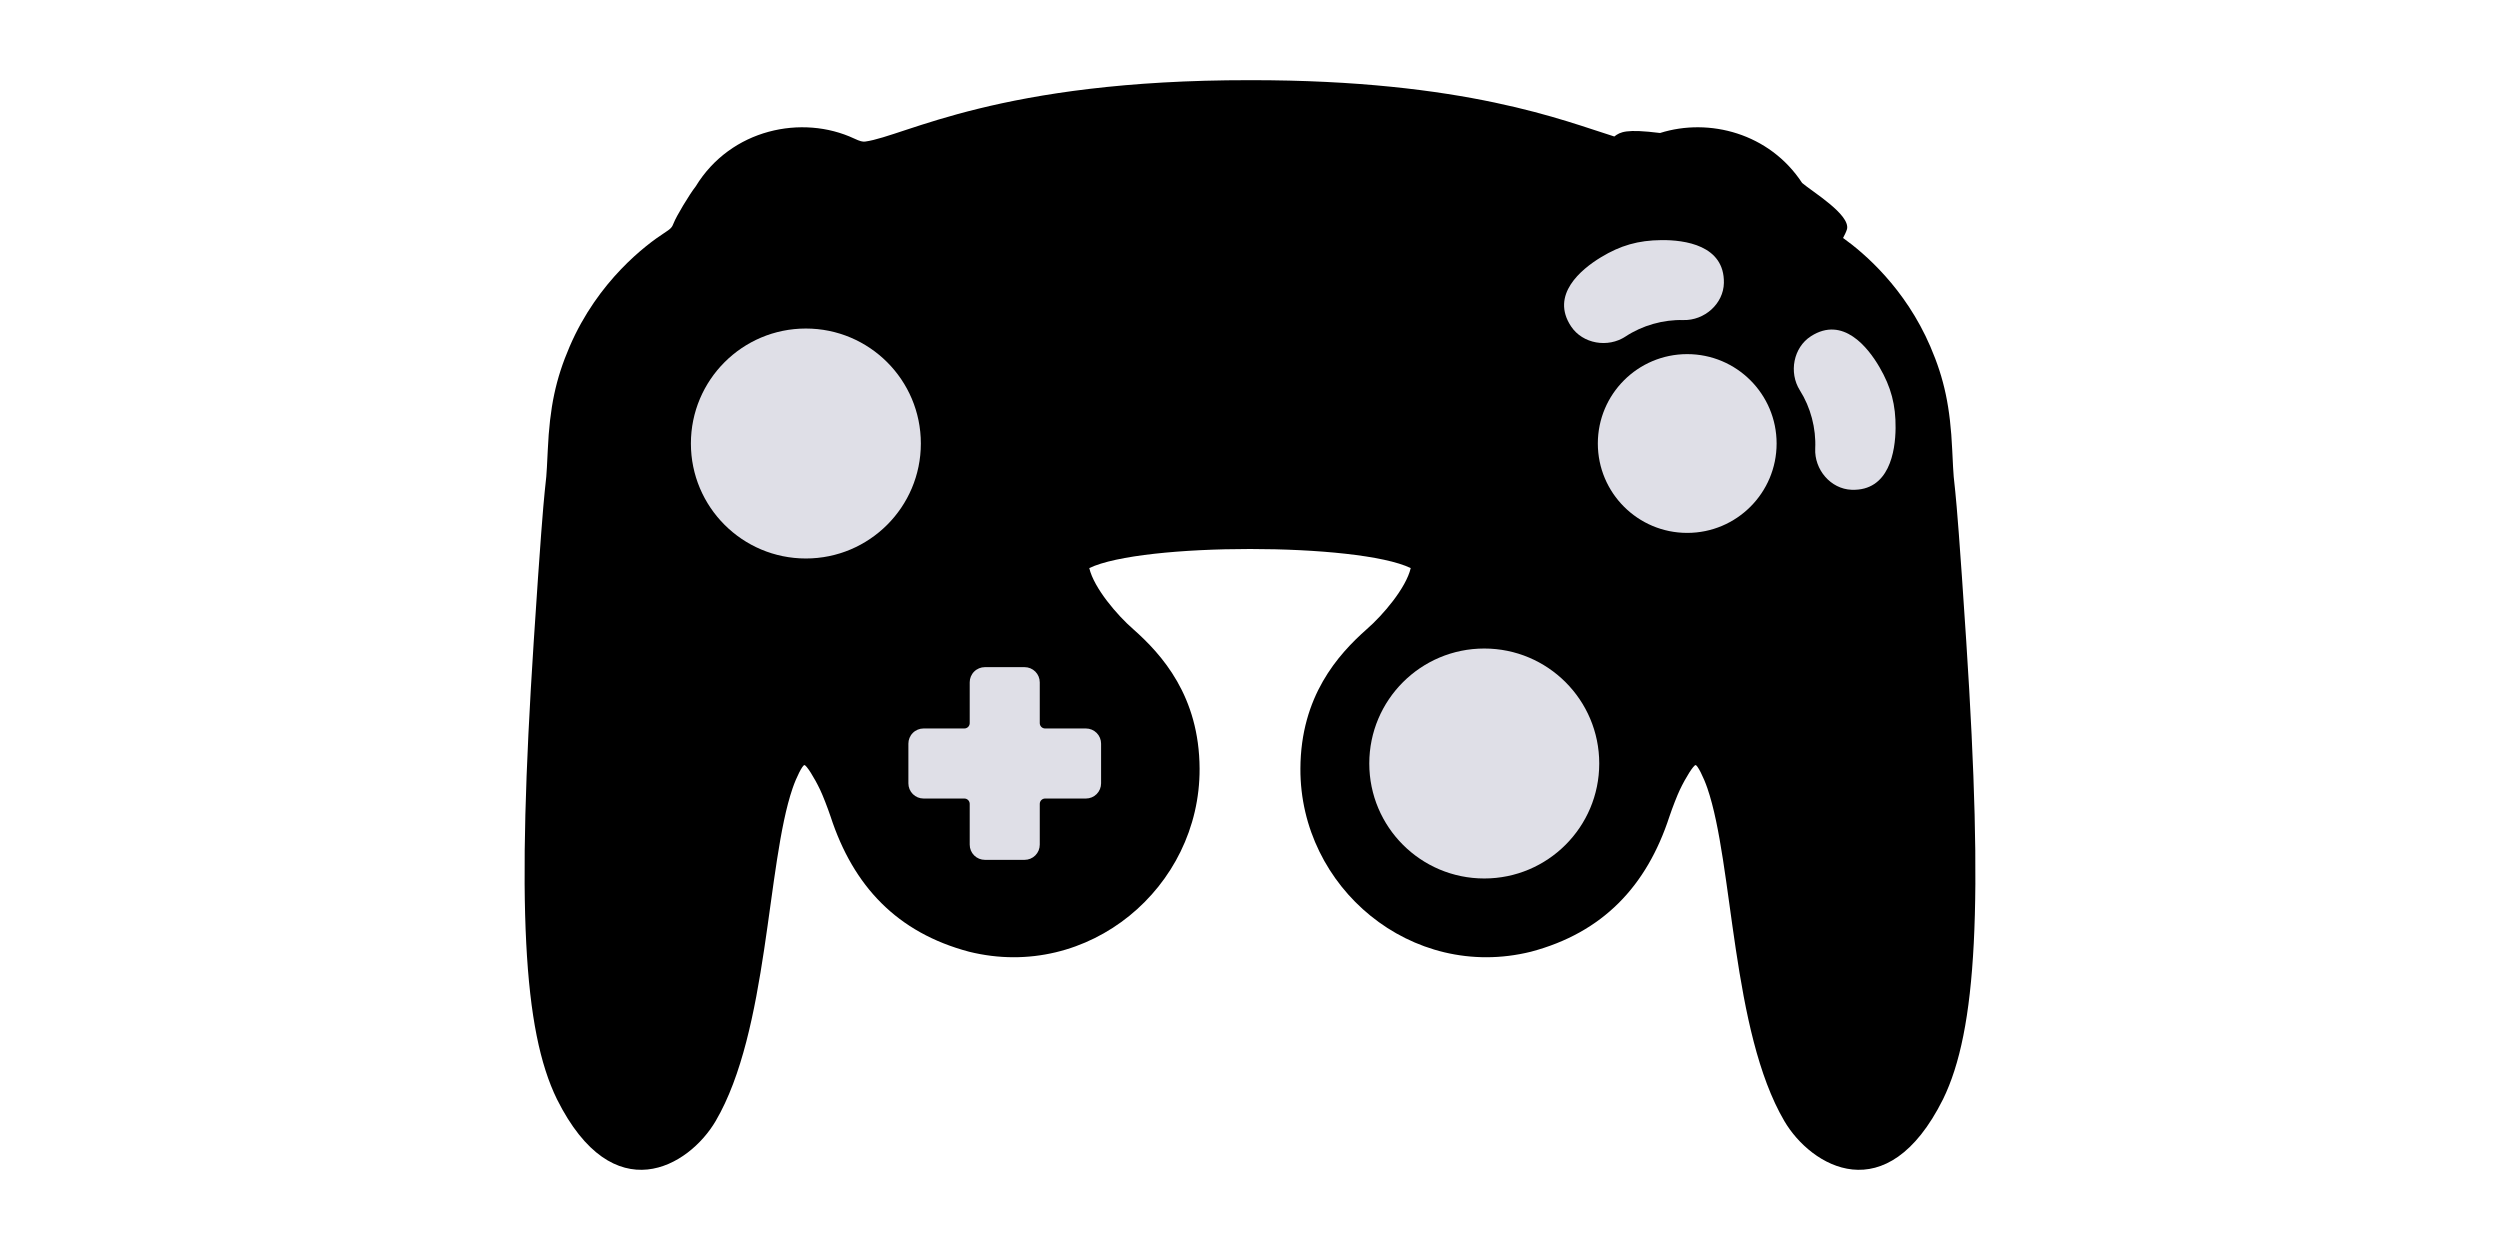
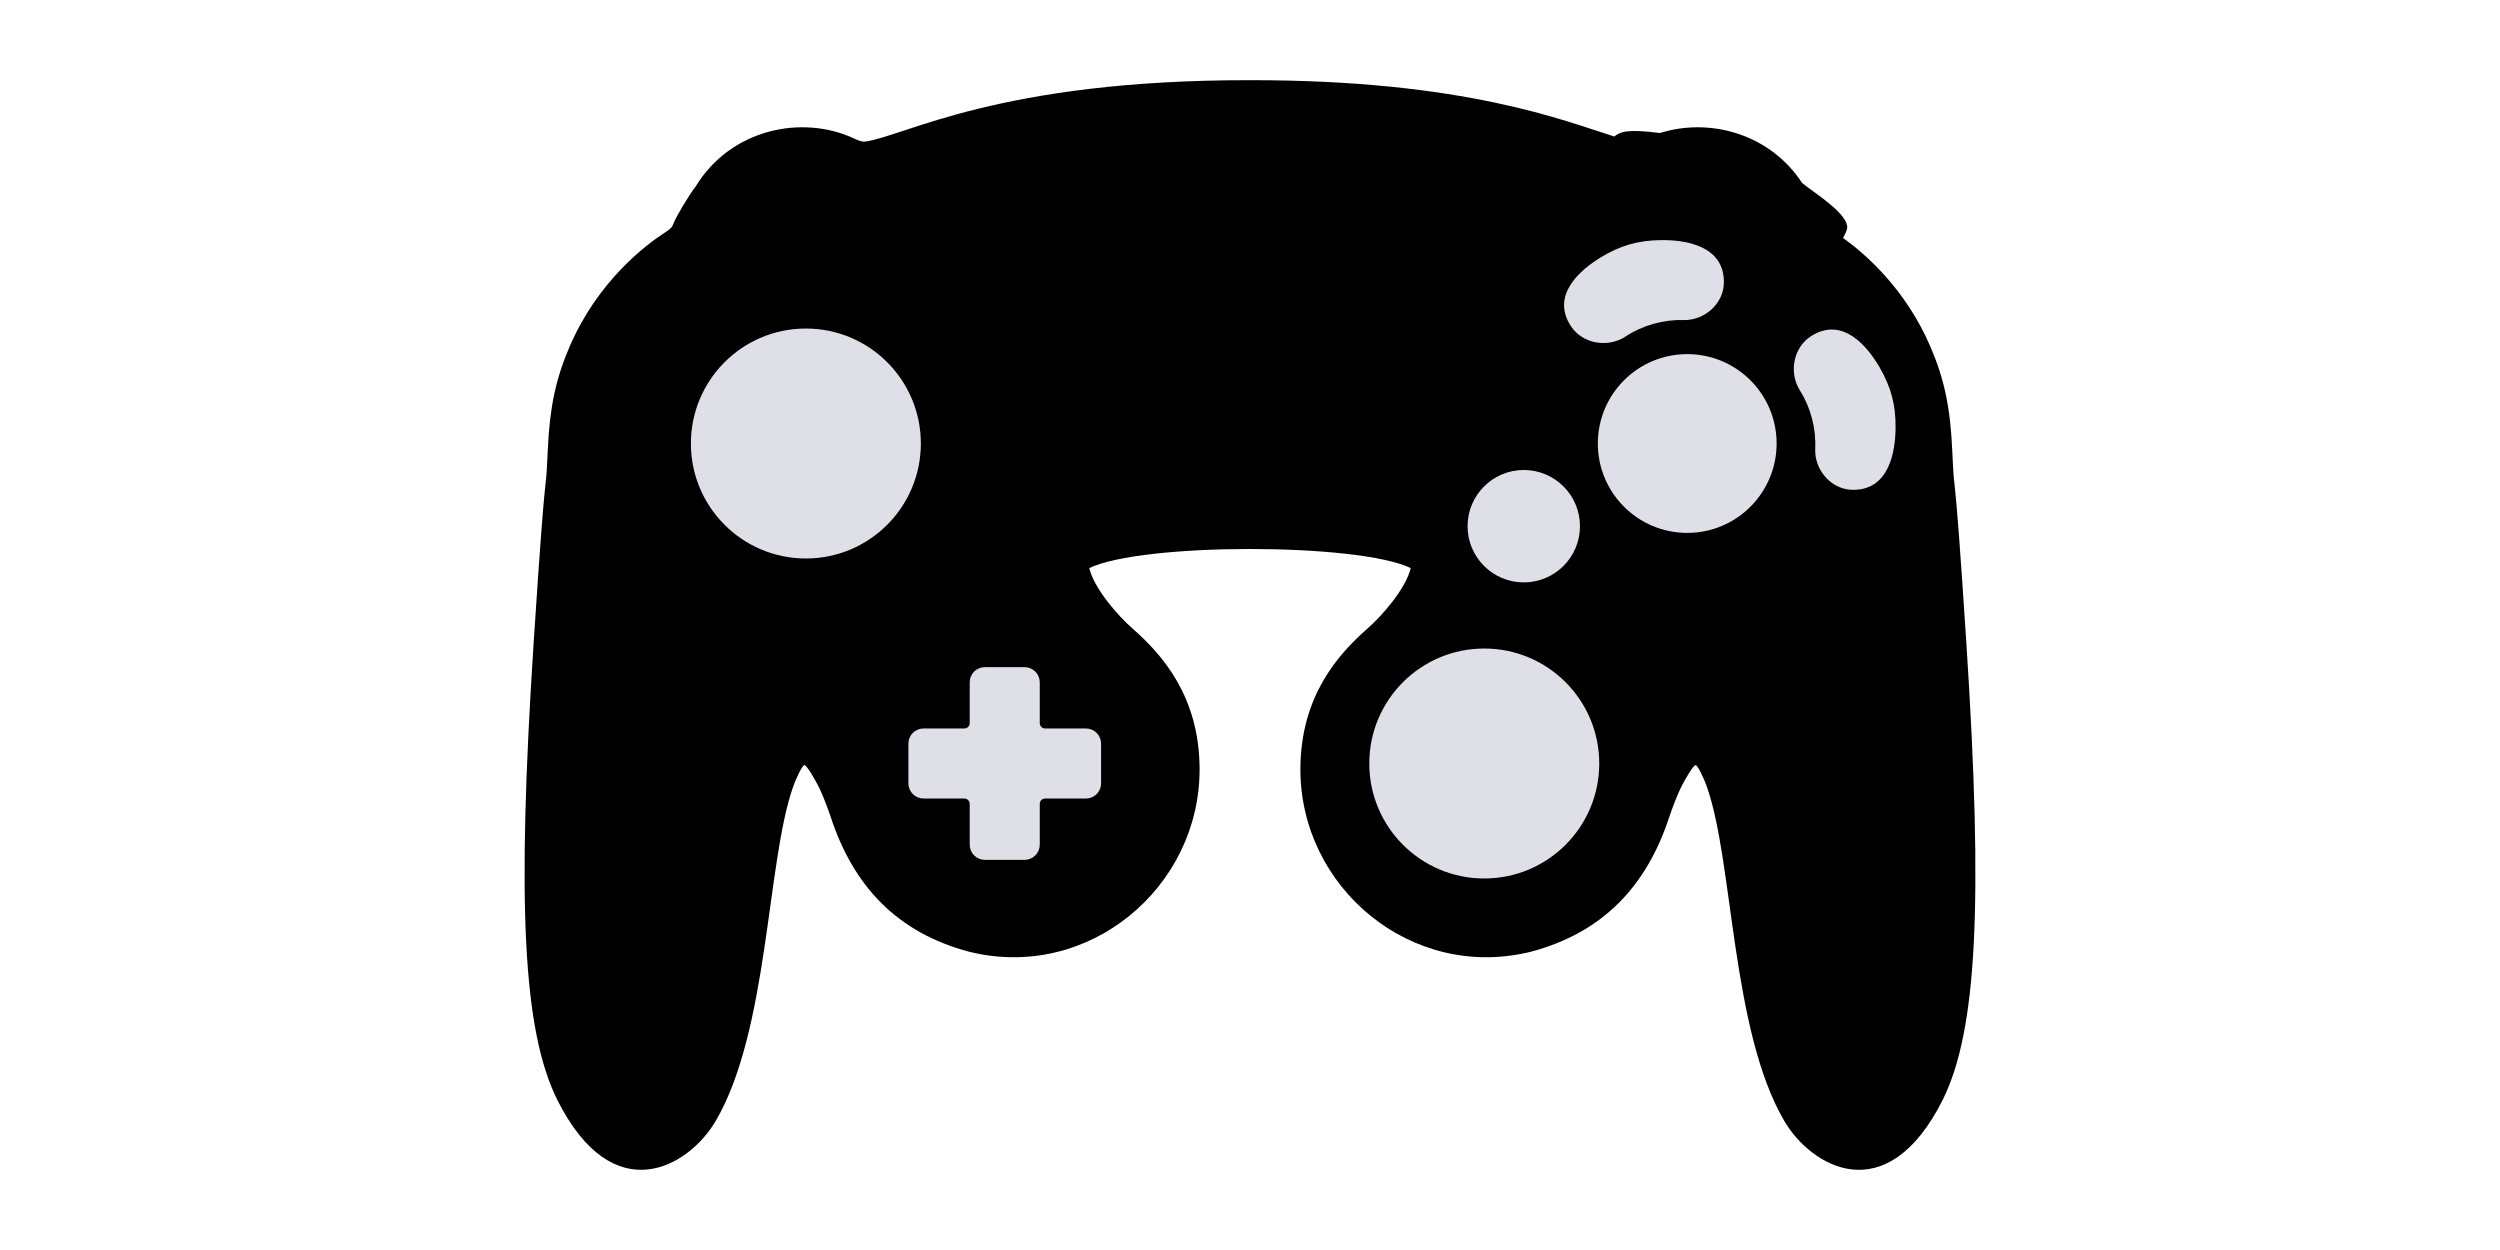
<svg xmlns="http://www.w3.org/2000/svg" xml:space="preserve" width="1000" height="500">
  <path d="M830.383 56.82c-249.04-.271-341.964 55.39-381.473 60.862-2.713.375-5.398-.348-11-2.97-51.534-24.11-122.36-9.685-157.23 47.5-5.935 7.458-19.285 29.67-21.748 36.186-1.716 4.538-2.78 5.655-9.627 10.102-17.168 11.15-65.417 46.93-93.61 112.5-13.815 32.131-19.709 60.01-21.668 102.5-2.783 60.372-.646-13.664-13.93 190-17.002 261.33-10.486 385.294 23.014 453.813 55.946 112.035 131.028 66.653 157.393 21.681 52.353-89.3 50.536-254.901 76.293-329.994 3.865-11.27 9.845-23 11.723-23 1.977 0 9.647 12.05 15.593 24.5 2.627 5.5 7.284 17.425 10.348 26.5 22.537 69.152 66.132 115.181 137.328 134.08C670.32 950.476 780.922 857.392 780.4 739.5c-.317-71.817-37.204-112.953-65.9-138.357-15.645-13.583-38.862-40.626-43.5-60.49 52.225-25.241 266.546-25.24 318.766 0-4.639 19.864-27.856 46.907-43.5 60.49-28.696 25.404-65.583 66.54-65.9 138.357-.522 117.892 110.08 210.976 228.61 181.58 71.197-18.899 114.791-64.928 137.329-134.08 3.064-9.075 7.72-21 10.347-26.5 5.947-12.45 13.617-24.5 15.594-24.5 1.878 0 7.857 11.73 11.723 23 25.757 75.093 23.94 240.693 76.293 329.994 26.365 44.972 101.447 90.354 157.392-21.682 33.5-68.518 40.016-192.482 23.014-453.812-13.283-203.664-11.146-129.628-13.93-190-1.959-42.49-7.852-70.369-21.668-102.5-24.97-58.074-65.673-92.781-86.58-107.703 1.45-2.875 3.047-5.771 3.948-8.87 3.111-14.415-34.265-36.929-44.508-45.628-32.336-49.404-92.321-64.944-140.897-49.606-33.68-4.201-39.426-1.117-45.386 3.471-48.64-15.052-147.373-56.077-361.264-55.844" style="fill:#000" transform="translate(165.048 9.152)scale(.40337)" />
  <g transform="translate(165.048 9.152)scale(.40337)">
    <path d="M567.504 638.887a15.03 15.03 0 0 0-15.068 15.071v40.43a5.306 5.306 0 0 1-5.312 5.311h-40.43a15.03 15.03 0 0 0-15.069 15.066V754.1a15.03 15.03 0 0 0 15.07 15.065h40.43a5.306 5.306 0 0 1 5.311 5.31v40.432a15.03 15.03 0 0 0 15.068 15.07h39.338a15.03 15.03 0 0 0 15.064-15.07v-40.431a5.306 5.306 0 0 1 5.31-5.31h40.437a15.03 15.03 0 0 0 15.062-15.066v-39.335a15.03 15.03 0 0 0-15.064-15.066h-40.437a5.306 5.306 0 0 1-5.312-5.312v-40.43a15.03 15.03 0 0 0-15.06-15.068z" style="fill:#dfdfe7;fill-opacity:1;fill-rule:evenodd;stroke:none;stroke-width:6.39;stroke-miterlimit:7;paint-order:stroke markers fill" />
    <circle cx="417.115" cy="-1263.955" r="88.643" style="font-variation-settings:normal;vector-effect:none;fill:#dfdfe7;fill-opacity:1;fill-rule:evenodd;stroke-width:177.227;stroke-linecap:butt;stroke-linejoin:miter;stroke-miterlimit:4;stroke-dasharray:none;stroke-dashoffset:0;stroke-opacity:1;-inkscape-stroke:none;stop-color:#000" transform="rotate(90)" />
+     <circle cx="1101.875" cy="499.105" r="55.729" style="font-variation-settings:normal;vector-effect:none;fill:#dfdfe7;fill-opacity:1;fill-rule:evenodd;stroke-width:111.419;stroke-linecap:butt;stroke-linejoin:miter;stroke-miterlimit:4;stroke-dasharray:none;stroke-dashoffset:0;stroke-opacity:1;-inkscape-stroke:none;stop-color:#000" />
    <circle cx="1062.691" cy="734.432" r="114.017" style="font-variation-settings:normal;vector-effect:none;fill:#dfdfe7;fill-opacity:1;fill-rule:evenodd;stroke-width:112.433;stroke-linecap:butt;stroke-linejoin:miter;stroke-miterlimit:4;stroke-dasharray:none;stroke-dashoffset:0;stroke-opacity:1;-inkscape-stroke:none;stop-color:#000" />
    <circle cx="389.969" cy="417.115" r="114.017" style="font-variation-settings:normal;vector-effect:none;fill:#dfdfe7;fill-opacity:1;fill-rule:evenodd;stroke-width:112.433;stroke-linecap:butt;stroke-linejoin:miter;stroke-miterlimit:4;stroke-dasharray:none;stroke-dashoffset:0;stroke-opacity:1;-inkscape-stroke:none;stop-color:#000" />
    <path d="M1727.393 1437.137c-24.694 6.865-65.726 24.913-53.202 65.555 6.905 22.41 32.412 34.798 54.75 27.66 21.374-6.828 45.406-6.792 66.668 0 22.337 7.138 47.844-5.25 54.75-27.66 12.522-40.638-28.499-58.688-53.19-65.552s-45.082-6.868-69.776 0z" style="baseline-shift:baseline;clip-rule:evenodd;display:inline;overflow:visible;vector-effect:none;fill:#dfdfe7;fill-opacity:1;fill-rule:evenodd;image-rendering:optimizeQuality;shape-rendering:geometricPrecision;text-rendering:geometricPrecision;stop-color:#000" transform="matrix(.22807 .8647 -.85115 .2317 2283.914 -1485.188)" />
    <path d="M1148.799 301.023c11.503 17.277 36.518 21.516 53.957 10.002 16.689-11.015 37.367-16.871 57.34-16.33 20.984.57 39.846-16.164 40.22-36.824.68-37.465-39.083-42.695-62.023-42.458-22.939.237-40.478 5.228-60.013 17.089-19.536 11.86-50.344 37.188-29.481 68.521" style="baseline-shift:baseline;clip-rule:evenodd;display:inline;overflow:visible;vector-effect:none;fill:#dfdfe7;fill-opacity:1;fill-rule:evenodd;stroke-width:.888;image-rendering:optimizeQuality;shape-rendering:geometricPrecision;text-rendering:geometricPrecision;stop-color:#000" />
  </g>
</svg>
